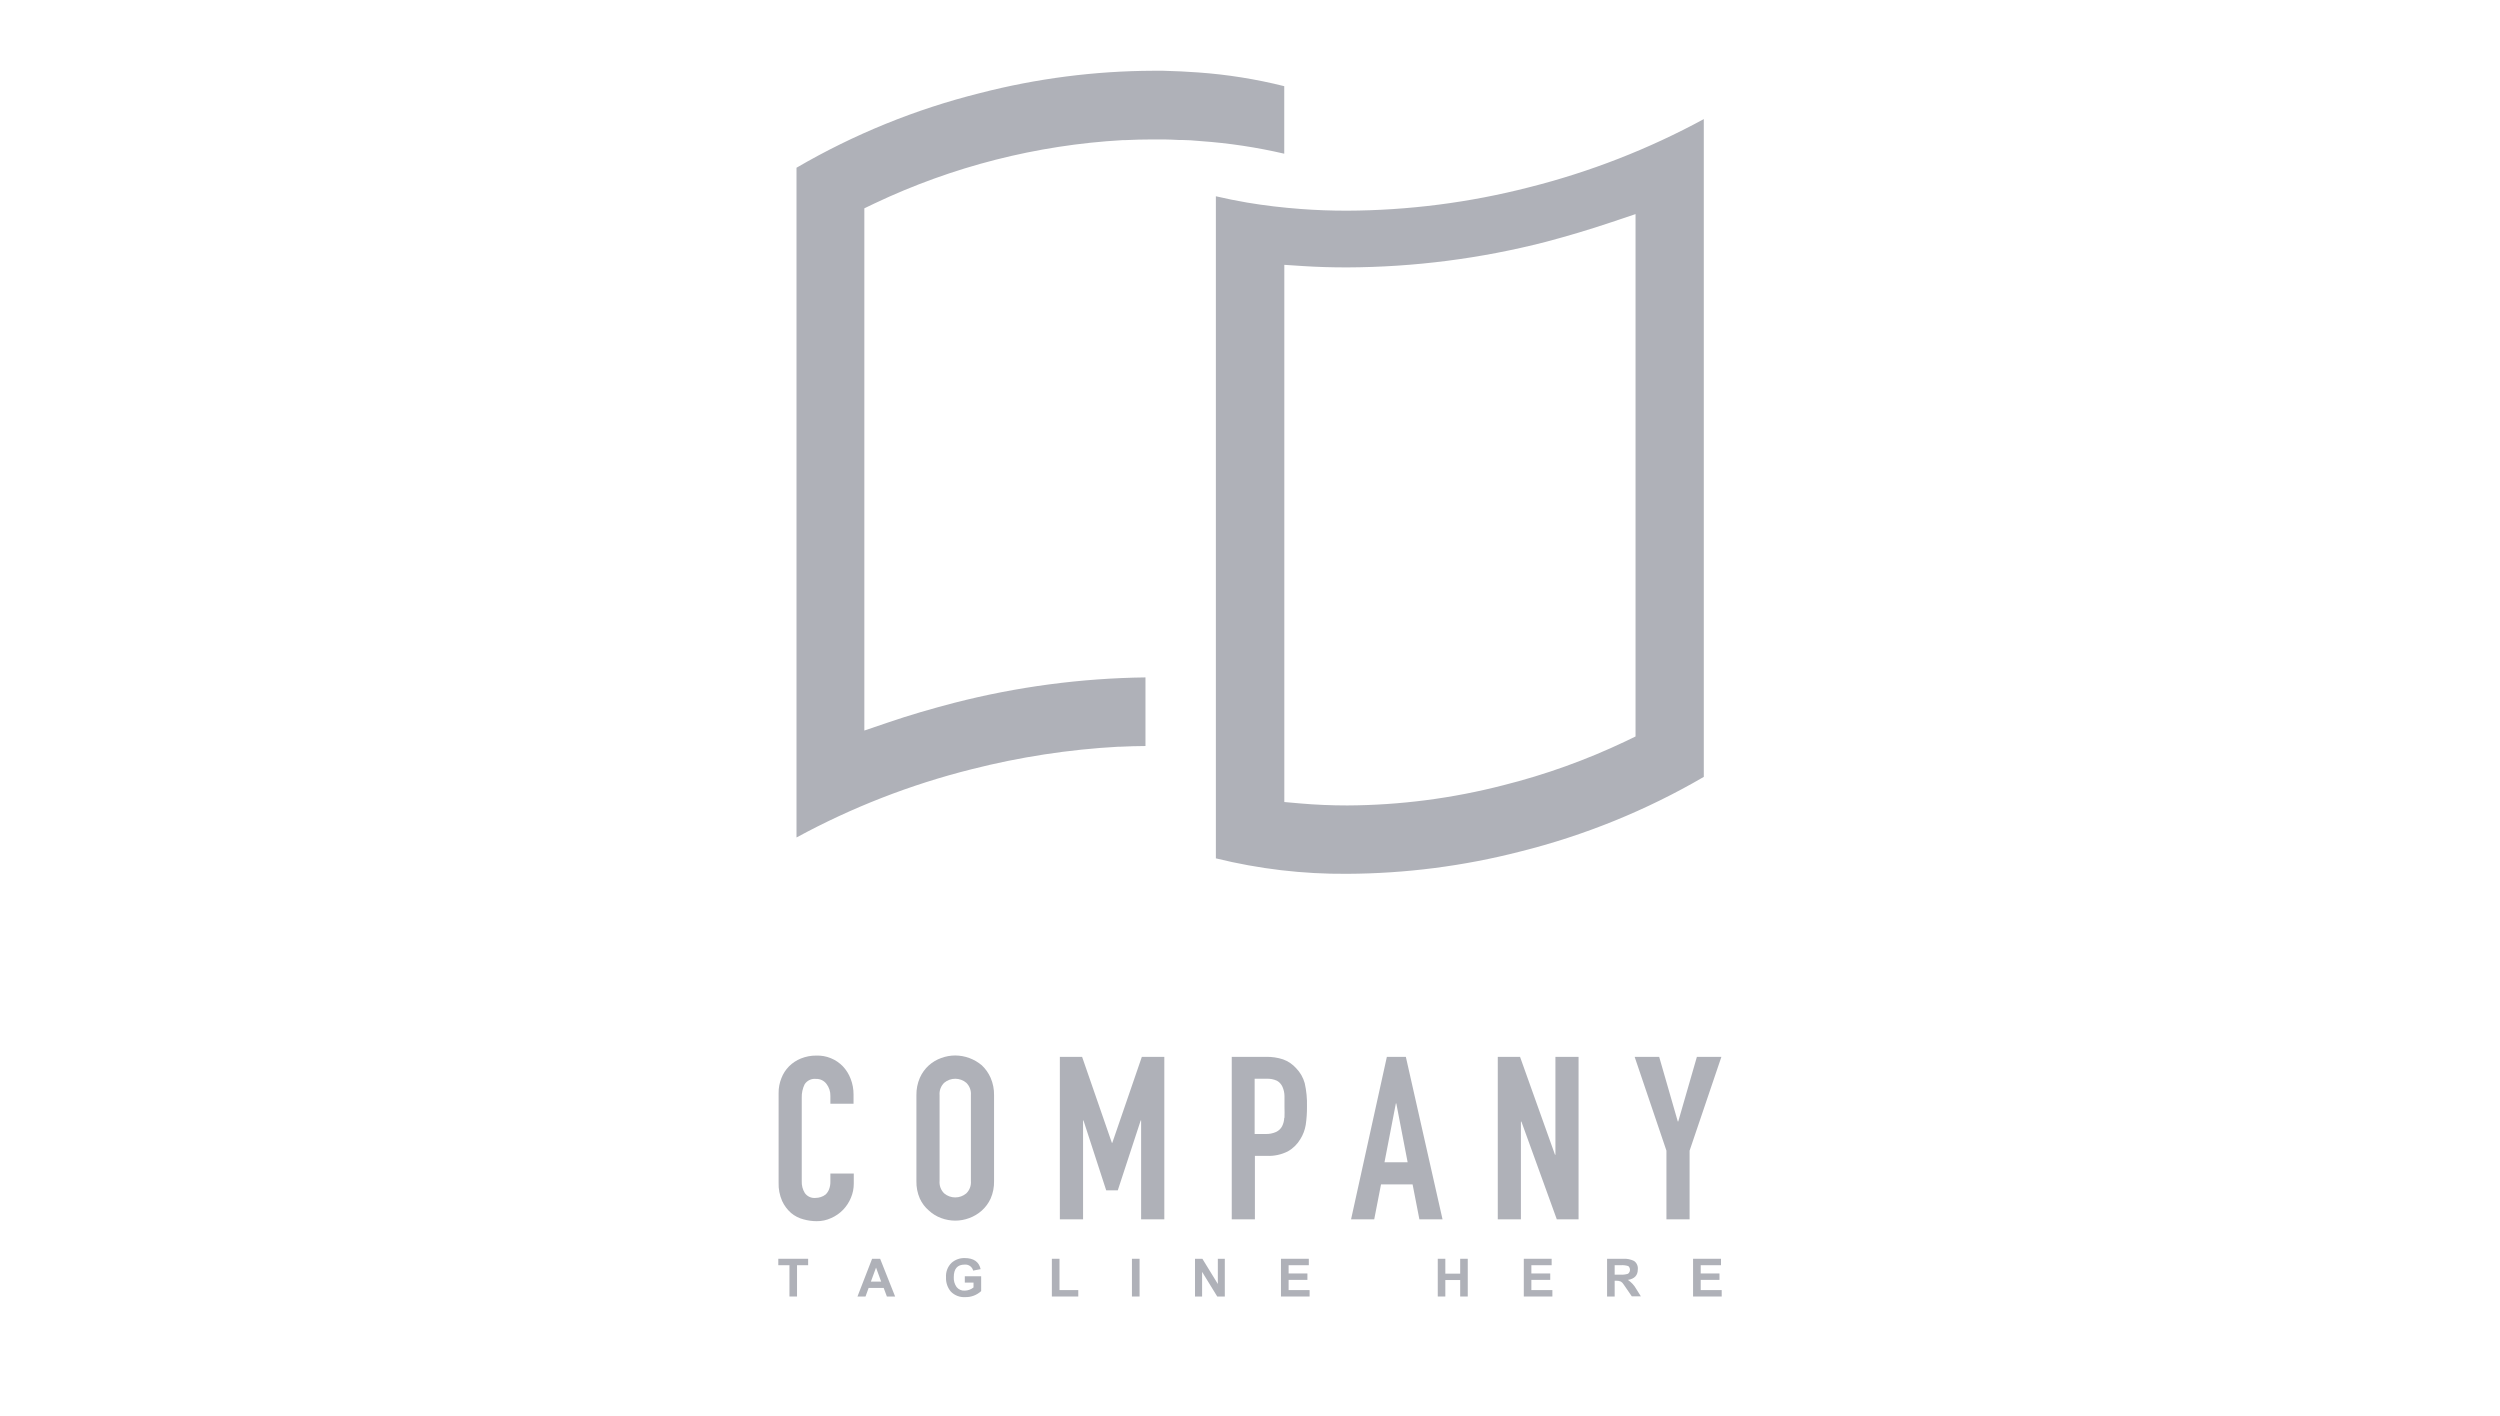
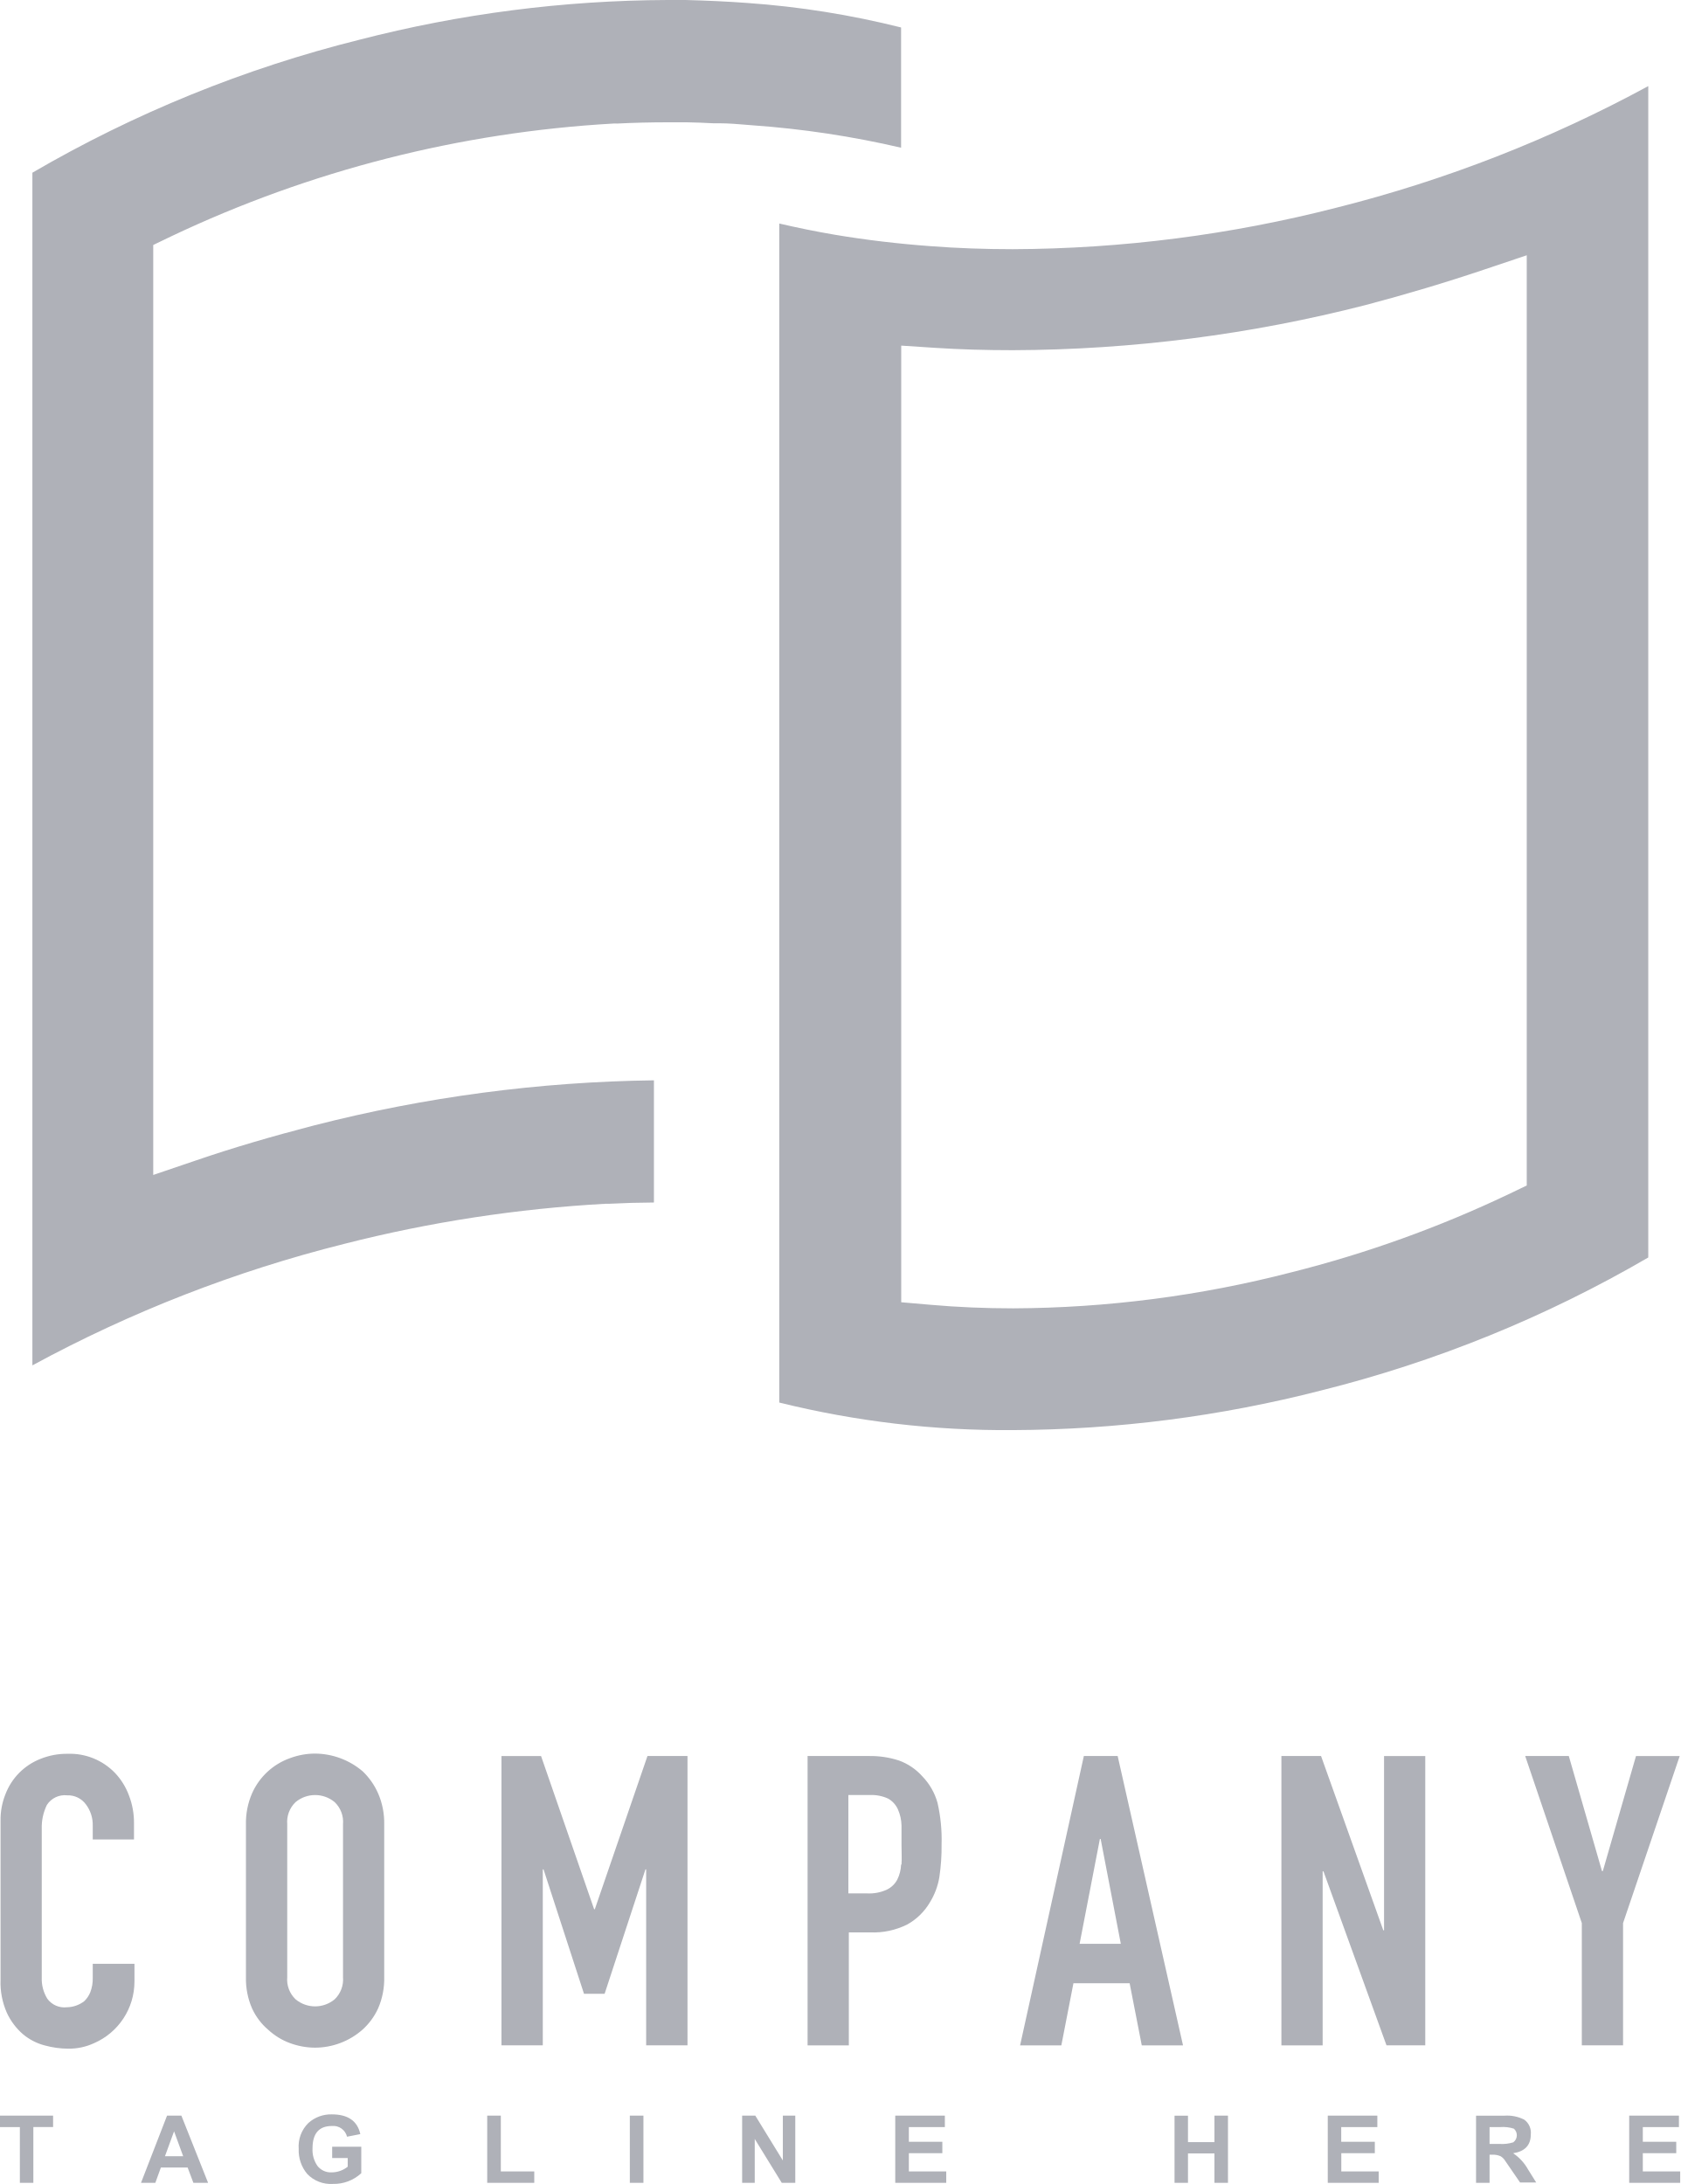
- <svg xmlns="http://www.w3.org/2000/svg" width="106" height="60" viewBox="0 0 106 60" fill="none">
-   <path fill-rule="evenodd" clip-rule="evenodd" d="M50.114 5.935H49.977C49.767 5.922 49.557 5.917 49.347 5.912H49.347H49.327H48.892C48.495 5.912 48.09 5.922 47.688 5.942C47.657 5.94 47.627 5.94 47.597 5.942C43.952 6.149 40.382 7.06 37.081 8.625L36.648 8.833V30.975L37.66 30.631C38.548 30.326 39.494 30.052 40.473 29.797C43.119 29.118 45.837 28.757 48.568 28.722V31.631C48.206 31.633 47.855 31.643 47.503 31.661H47.419C45.318 31.776 43.232 32.097 41.191 32.617C38.607 33.264 36.114 34.236 33.772 35.509V7.112C36.205 5.693 38.825 4.627 41.556 3.946C43.953 3.327 46.417 3.009 48.892 3H49.319C49.83 3.013 50.329 3.036 50.797 3.071C52.03 3.158 53.253 3.353 54.452 3.654V6.517C53.287 6.246 52.103 6.067 50.91 5.983C50.886 5.981 50.862 5.979 50.838 5.977C50.591 5.956 50.344 5.935 50.114 5.935ZM55.153 8.861C55.788 8.91 56.446 8.933 57.111 8.933C59.712 8.923 62.303 8.591 64.824 7.943C67.407 7.294 69.899 6.322 72.241 5.05V32.94C69.807 34.358 67.185 35.424 64.455 36.106C62.057 36.723 59.593 37.039 57.118 37.05C55.243 37.065 53.374 36.844 51.553 36.394V8.322C51.983 8.421 52.426 8.513 52.876 8.589C53.615 8.714 54.394 8.805 55.153 8.861ZM69.347 9.078L68.335 9.418C67.404 9.731 66.466 10.011 65.522 10.26C62.775 10.966 59.951 11.328 57.116 11.338C56.456 11.338 55.849 11.32 55.262 11.282L54.455 11.229V31.318V34.006L55.148 34.067C55.79 34.123 56.453 34.151 57.121 34.151C59.354 34.141 61.578 33.853 63.741 33.294C65.522 32.847 67.255 32.224 68.915 31.435L69.347 31.226V9.078Z" fill="#AFB1B8" />
-   <path d="M35.737 45.212C35.592 45.062 35.416 44.943 35.222 44.865C35.028 44.786 34.82 44.75 34.611 44.757C34.389 44.754 34.168 44.796 33.961 44.879C33.772 44.955 33.6 45.068 33.455 45.212C33.312 45.357 33.201 45.53 33.129 45.721C33.05 45.921 33.01 46.134 33.013 46.349V50.143C33.004 50.41 33.055 50.676 33.162 50.921C33.251 51.116 33.381 51.289 33.541 51.43C33.693 51.557 33.871 51.65 34.062 51.699C34.247 51.751 34.438 51.778 34.629 51.778C34.84 51.78 35.05 51.735 35.241 51.646C35.431 51.563 35.603 51.444 35.747 51.295C35.888 51.148 36.001 50.975 36.079 50.786C36.16 50.595 36.201 50.389 36.2 50.181V49.757H35.208V50.095C35.211 50.21 35.192 50.325 35.15 50.433C35.118 50.514 35.069 50.587 35.006 50.647C34.945 50.696 34.874 50.733 34.799 50.756C34.732 50.778 34.662 50.79 34.591 50.791C34.503 50.802 34.413 50.788 34.331 50.753C34.249 50.717 34.179 50.66 34.126 50.588C34.032 50.436 33.986 50.258 33.994 50.08V46.542C33.988 46.346 34.03 46.151 34.116 45.975C34.167 45.895 34.24 45.831 34.326 45.791C34.412 45.75 34.507 45.735 34.601 45.746C34.687 45.743 34.772 45.761 34.849 45.798C34.926 45.836 34.993 45.891 35.044 45.96C35.155 46.106 35.213 46.285 35.208 46.469V46.797H36.19V46.41C36.192 46.183 36.151 45.958 36.069 45.746C35.995 45.548 35.883 45.366 35.737 45.212V45.212Z" fill="#AFB1B8" />
-   <path d="M41.629 45.169C41.313 44.902 40.914 44.755 40.501 44.752C40.299 44.753 40.098 44.789 39.909 44.859C39.716 44.928 39.538 45.033 39.385 45.169C39.221 45.317 39.09 45.498 39.001 45.701C38.901 45.932 38.852 46.183 38.856 46.435V50.074C38.849 50.33 38.899 50.585 39.001 50.819C39.09 51.015 39.221 51.189 39.385 51.328C39.537 51.469 39.715 51.578 39.909 51.648C40.098 51.718 40.299 51.754 40.501 51.755C40.703 51.755 40.903 51.719 41.093 51.648C41.29 51.577 41.472 51.468 41.629 51.328C41.787 51.186 41.914 51.013 42.003 50.819C42.105 50.585 42.154 50.33 42.148 50.074V46.435C42.152 46.183 42.103 45.932 42.003 45.701C41.915 45.5 41.788 45.319 41.629 45.169V45.169ZM41.166 50.074C41.174 50.171 41.161 50.269 41.127 50.36C41.093 50.451 41.039 50.533 40.969 50.601C40.838 50.711 40.672 50.771 40.502 50.771C40.331 50.771 40.166 50.711 40.035 50.601C39.965 50.533 39.911 50.451 39.877 50.36C39.843 50.269 39.83 50.171 39.838 50.074V46.435C39.83 46.339 39.843 46.241 39.877 46.15C39.911 46.059 39.965 45.976 40.035 45.909C40.166 45.799 40.331 45.739 40.502 45.739C40.672 45.739 40.838 45.799 40.969 45.909C41.039 45.976 41.093 46.059 41.127 46.15C41.161 46.241 41.174 46.339 41.166 46.435V50.074Z" fill="#AFB1B8" />
-   <path d="M49.367 51.699V44.811H48.414L47.161 48.457H47.144L45.881 44.811H44.938V51.699H45.922V47.509H45.94L46.903 50.471H47.394L48.365 47.509H48.383V51.699H49.367Z" fill="#AFB1B8" />
-   <path d="M54.958 45.294C54.806 45.124 54.615 44.994 54.401 44.917C54.171 44.842 53.93 44.806 53.688 44.81H52.226V51.699H53.208V49.009H53.713C54.02 49.023 54.324 48.958 54.599 48.821C54.822 48.697 55.008 48.515 55.138 48.294C55.251 48.111 55.328 47.907 55.363 47.694C55.401 47.435 55.419 47.173 55.416 46.911C55.425 46.58 55.393 46.249 55.32 45.927C55.254 45.688 55.13 45.471 54.958 45.294V45.294ZM54.452 47.394C54.448 47.519 54.417 47.641 54.361 47.753C54.305 47.859 54.216 47.943 54.108 47.994C53.963 48.059 53.804 48.089 53.645 48.081H53.197V45.739H53.703C53.856 45.731 54.008 45.761 54.146 45.825C54.248 45.883 54.328 45.972 54.376 46.079C54.43 46.2 54.459 46.331 54.462 46.463C54.462 46.608 54.462 46.761 54.462 46.921C54.462 47.081 54.472 47.247 54.462 47.394H54.452Z" fill="#AFB1B8" />
-   <path d="M59.608 44.811H58.803L57.285 51.699H58.267L58.555 50.219H59.894L60.182 51.699H61.163L59.608 44.811ZM58.702 49.281L59.185 46.784H59.203L59.684 49.281H58.702Z" fill="#AFB1B8" />
-   <path d="M65.95 48.961H65.932L64.45 44.811H63.506V51.699H64.487V47.557H64.508L66.008 51.699H66.931V44.811H65.95V48.961Z" fill="#AFB1B8" />
-   <path d="M71.948 44.811L71.158 47.549H71.138L70.349 44.811H69.309L70.657 48.788V51.699H71.639V48.788L72.987 44.811H71.948Z" fill="#AFB1B8" />
-   <path d="M33 53.645H33.473V54.972H33.794V53.645H34.265V53.372H33V53.645Z" fill="#AFB1B8" />
-   <path d="M36.977 53.372L36.357 54.972H36.698L36.83 54.608H37.468L37.604 54.972H37.953L37.318 53.372H36.977ZM36.926 54.339L37.144 53.746L37.361 54.339H36.926Z" fill="#AFB1B8" />
-   <path d="M40.908 54.382H41.277V54.588C41.169 54.675 41.036 54.722 40.898 54.723C40.833 54.727 40.769 54.715 40.71 54.688C40.651 54.661 40.599 54.621 40.559 54.57C40.474 54.449 40.432 54.302 40.44 54.153C40.44 53.797 40.594 53.619 40.9 53.619C40.981 53.611 41.062 53.633 41.128 53.679C41.194 53.726 41.242 53.795 41.262 53.873L41.578 53.812C41.51 53.5 41.285 53.342 40.9 53.342C40.695 53.337 40.495 53.41 40.341 53.548C40.261 53.628 40.198 53.724 40.159 53.83C40.119 53.937 40.103 54.05 40.111 54.163C40.102 54.382 40.175 54.597 40.316 54.764C40.394 54.844 40.489 54.907 40.594 54.947C40.699 54.988 40.811 55.005 40.923 54.998C41.173 55.005 41.416 54.913 41.601 54.743V54.113H40.908V54.382Z" fill="#AFB1B8" />
-   <path d="M44.923 53.372H44.599V54.972H45.719V54.7H44.923V53.372Z" fill="#AFB1B8" />
-   <path d="M48.318 53.372H47.994V54.972H48.318V53.372Z" fill="#AFB1B8" />
-   <path d="M51.636 54.441L50.981 53.372H50.668V54.972H50.969V53.927L51.611 54.972H51.932V53.372H51.636V54.441Z" fill="#AFB1B8" />
-   <path d="M54.637 54.267H55.434V53.995H54.637V53.645H55.494V53.372H54.313V54.972H55.527V54.7H54.637V54.267Z" fill="#AFB1B8" />
-   <path d="M61.912 54.003H61.282V53.372H60.961V54.972H61.282V54.273H61.912V54.972H62.233V53.372H61.912V54.003Z" fill="#AFB1B8" />
-   <path d="M64.93 54.267H65.73V53.995H64.93V53.645H65.79V53.372H64.609V54.972H65.821V54.7H64.93V54.267Z" fill="#AFB1B8" />
-   <path d="M69.023 54.268C69.302 54.224 69.443 54.077 69.443 53.823C69.451 53.755 69.441 53.686 69.413 53.623C69.386 53.56 69.342 53.506 69.286 53.467C69.141 53.394 68.98 53.361 68.818 53.373H68.14V54.972H68.462V54.303H68.525C68.593 54.299 68.662 54.311 68.725 54.339C68.772 54.368 68.811 54.408 68.839 54.456L69.188 54.964H69.572L69.377 54.652C69.291 54.497 69.17 54.366 69.023 54.268V54.268ZM68.699 54.046H68.462V53.645H68.715C68.825 53.636 68.936 53.649 69.041 53.683C69.064 53.703 69.083 53.729 69.095 53.758C69.107 53.787 69.113 53.818 69.111 53.849C69.11 53.88 69.101 53.911 69.087 53.938C69.072 53.966 69.051 53.99 69.026 54.008C68.92 54.041 68.81 54.053 68.699 54.046V54.046Z" fill="#AFB1B8" />
-   <path d="M72.11 54.267H72.906V53.995H72.11V53.645H72.97V53.372H71.786V54.972H73V54.7H72.11V54.267Z" fill="#AFB1B8" />
+ <svg xmlns="http://www.w3.org/2000/svg" width="40" height="52" fill="none">
+   <path fill-rule="evenodd" clip-rule="evenodd" d="M17.114 2.935h-.137c-.21-.013-.42-.018-.63-.023h-.455c-.397 0-.802.01-1.204.03a.625.625 0 0 0-.091 0A28.275 28.275 0 0 0 4.08 5.625l-.432.208v22.142l1.012-.344c.888-.305 1.834-.58 2.813-.834a34.328 34.328 0 0 1 8.095-1.075v2.909c-.362.002-.713.012-1.065.03h-.084a32.36 32.36 0 0 0-6.228.956 31.634 31.634 0 0 0-7.42 2.892V4.112A29.727 29.727 0 0 1 8.557.946 29.793 29.793 0 0 1 15.892 0h.427c.511.013 1.01.036 1.478.071a21.09 21.09 0 0 1 3.655.583v2.863a22.623 22.623 0 0 0-3.542-.534l-.072-.006c-.247-.021-.494-.042-.724-.042Zm5.039 2.926c.635.049 1.293.072 1.958.072a31.467 31.467 0 0 0 7.713-.99A31.777 31.777 0 0 0 39.24 2.05v27.89a29.815 29.815 0 0 1-7.786 3.166 29.943 29.943 0 0 1-7.337.944 22.405 22.405 0 0 1-5.565-.656V5.322c.43.1.873.191 1.323.267.739.125 1.518.216 2.277.272Zm14.194.217-1.012.34c-.93.313-1.87.593-2.813.842a34.263 34.263 0 0 1-8.406 1.078c-.66 0-1.267-.018-1.854-.056l-.807-.053V31.006l.693.06c.642.057 1.305.085 1.973.085a26.884 26.884 0 0 0 6.62-.857 27.764 27.764 0 0 0 5.173-1.86l.433-.208V6.078Z" fill="#AFB1B8" />
+   <path d="M2.737 42.212a1.492 1.492 0 0 0-1.126-.455 1.673 1.673 0 0 0-.65.122 1.463 1.463 0 0 0-.832.842c-.08.2-.119.413-.116.628v3.794c-.01.267.042.533.149.778.09.195.219.368.38.509.151.127.329.22.52.27.185.051.376.078.567.078.211.002.42-.043.612-.132a1.599 1.599 0 0 0 .96-1.465v-.424h-.993v.338a.881.881 0 0 1-.058.338.608.608 0 0 1-.144.214.697.697 0 0 1-.415.145.503.503 0 0 1-.465-.204.899.899 0 0 1-.132-.508v-3.538c-.006-.196.036-.39.122-.567a.507.507 0 0 1 .485-.229.527.527 0 0 1 .443.214.806.806 0 0 1 .164.509v.328h.982v-.387a1.788 1.788 0 0 0-.121-.664 1.562 1.562 0 0 0-.332-.534ZM8.629 42.17a1.765 1.765 0 0 0-1.128-.418c-.202 0-.403.037-.592.107A1.559 1.559 0 0 0 6 42.7c-.1.231-.15.482-.145.735v3.638c-.006.256.043.51.145.745.09.196.22.37.384.509.152.14.33.25.524.32.19.07.39.106.592.107a1.714 1.714 0 0 0 1.128-.427c.158-.142.286-.315.374-.509.102-.234.151-.489.145-.745v-3.639a1.77 1.77 0 0 0-.145-.734 1.643 1.643 0 0 0-.374-.532Zm-.463 4.904a.654.654 0 0 1-.197.527.727.727 0 0 1-.934 0 .652.652 0 0 1-.197-.527v-3.639a.654.654 0 0 1 .197-.526.727.727 0 0 1 .934 0 .651.651 0 0 1 .197.526v3.64ZM16.367 48.7v-6.89h-.953l-1.253 3.647h-.017l-1.263-3.646h-.943v6.888h.984v-4.19h.018l.963 2.962h.491l.972-2.962h.017v4.19h.984ZM21.958 42.294c-.151-.17-.343-.3-.556-.377a2.184 2.184 0 0 0-.714-.107h-1.462v6.89h.982v-2.691h.505c.307.014.611-.051.886-.188a1.43 1.43 0 0 0 .539-.527c.113-.183.19-.387.225-.6a4.9 4.9 0 0 0 .053-.783c.01-.33-.023-.662-.096-.984a1.466 1.466 0 0 0-.362-.633Zm-.506 2.1a.867.867 0 0 1-.091.359.552.552 0 0 1-.253.241 1.006 1.006 0 0 1-.463.087h-.448v-2.342h.506a.942.942 0 0 1 .443.086.556.556 0 0 1 .23.254c.054.121.083.252.086.384v.458c0 .16.01.326 0 .473h-.01ZM26.608 41.81h-.805l-1.518 6.89h.982l.288-1.48h1.338l.289 1.48h.982l-1.556-6.89Zm-.906 4.471.483-2.497h.018l.48 2.497h-.981ZM32.95 45.96h-.018l-1.482-4.15h-.944v6.89h.982v-4.143h.02l1.5 4.142h.923v-6.888h-.981v4.15ZM38.948 41.81l-.79 2.74h-.02l-.79-2.74H36.31l1.348 3.978v2.911h.982v-2.911l1.348-3.977h-1.04ZM0 50.645h.473v1.327h.321v-1.328h.47v-.272H0v.273ZM3.977 50.372l-.62 1.6h.341l.132-.364h.637l.137.364h.35l-.636-1.6h-.341Zm-.05.967.217-.593.217.593h-.435ZM7.908 51.382h.37v.206a.613.613 0 0 1-.38.135.404.404 0 0 1-.34-.153.669.669 0 0 1-.118-.417c0-.356.154-.534.46-.534a.337.337 0 0 1 .362.255l.316-.062c-.068-.312-.293-.47-.678-.47a.804.804 0 0 0-.559.206.78.78 0 0 0-.23.615.873.873 0 0 0 .205.6.776.776 0 0 0 .607.235.96.96 0 0 0 .678-.255v-.63h-.693v.27ZM11.923 50.372h-.324v1.6h1.12V51.7h-.796v-1.328ZM15.318 50.372h-.324v1.6h.324v-1.6ZM18.637 51.44l-.656-1.068h-.313v1.6h.3v-1.045l.643 1.045h.322v-1.6h-.296v1.069ZM21.637 51.267h.797v-.272h-.797v-.35h.857v-.273h-1.181v1.6h1.214V51.7h-.89v-.433ZM28.912 51.003h-.63v-.63h-.32v1.599h.32v-.7h.63v.7h.322v-1.6h-.322v.631ZM31.93 51.267h.8v-.272h-.8v-.35h.86v-.273H31.61v1.6h1.212V51.7h-.89v-.433ZM36.023 51.268c.278-.044.42-.191.42-.445a.383.383 0 0 0-.157-.356.904.904 0 0 0-.468-.094h-.678v1.599h.322v-.669h.063a.431.431 0 0 1 .2.036c.047.029.086.069.114.117l.349.508h.384l-.195-.312a1.115 1.115 0 0 0-.354-.384Zm-.324-.222h-.237v-.401h.253a.84.84 0 0 1 .326.038.21.21 0 0 1-.015.325.913.913 0 0 1-.327.038ZM39.11 51.267h.796v-.272h-.796v-.35h.86v-.273h-1.184v1.6H40V51.7h-.89v-.433Z" fill="#AFB1B8" />
</svg>
